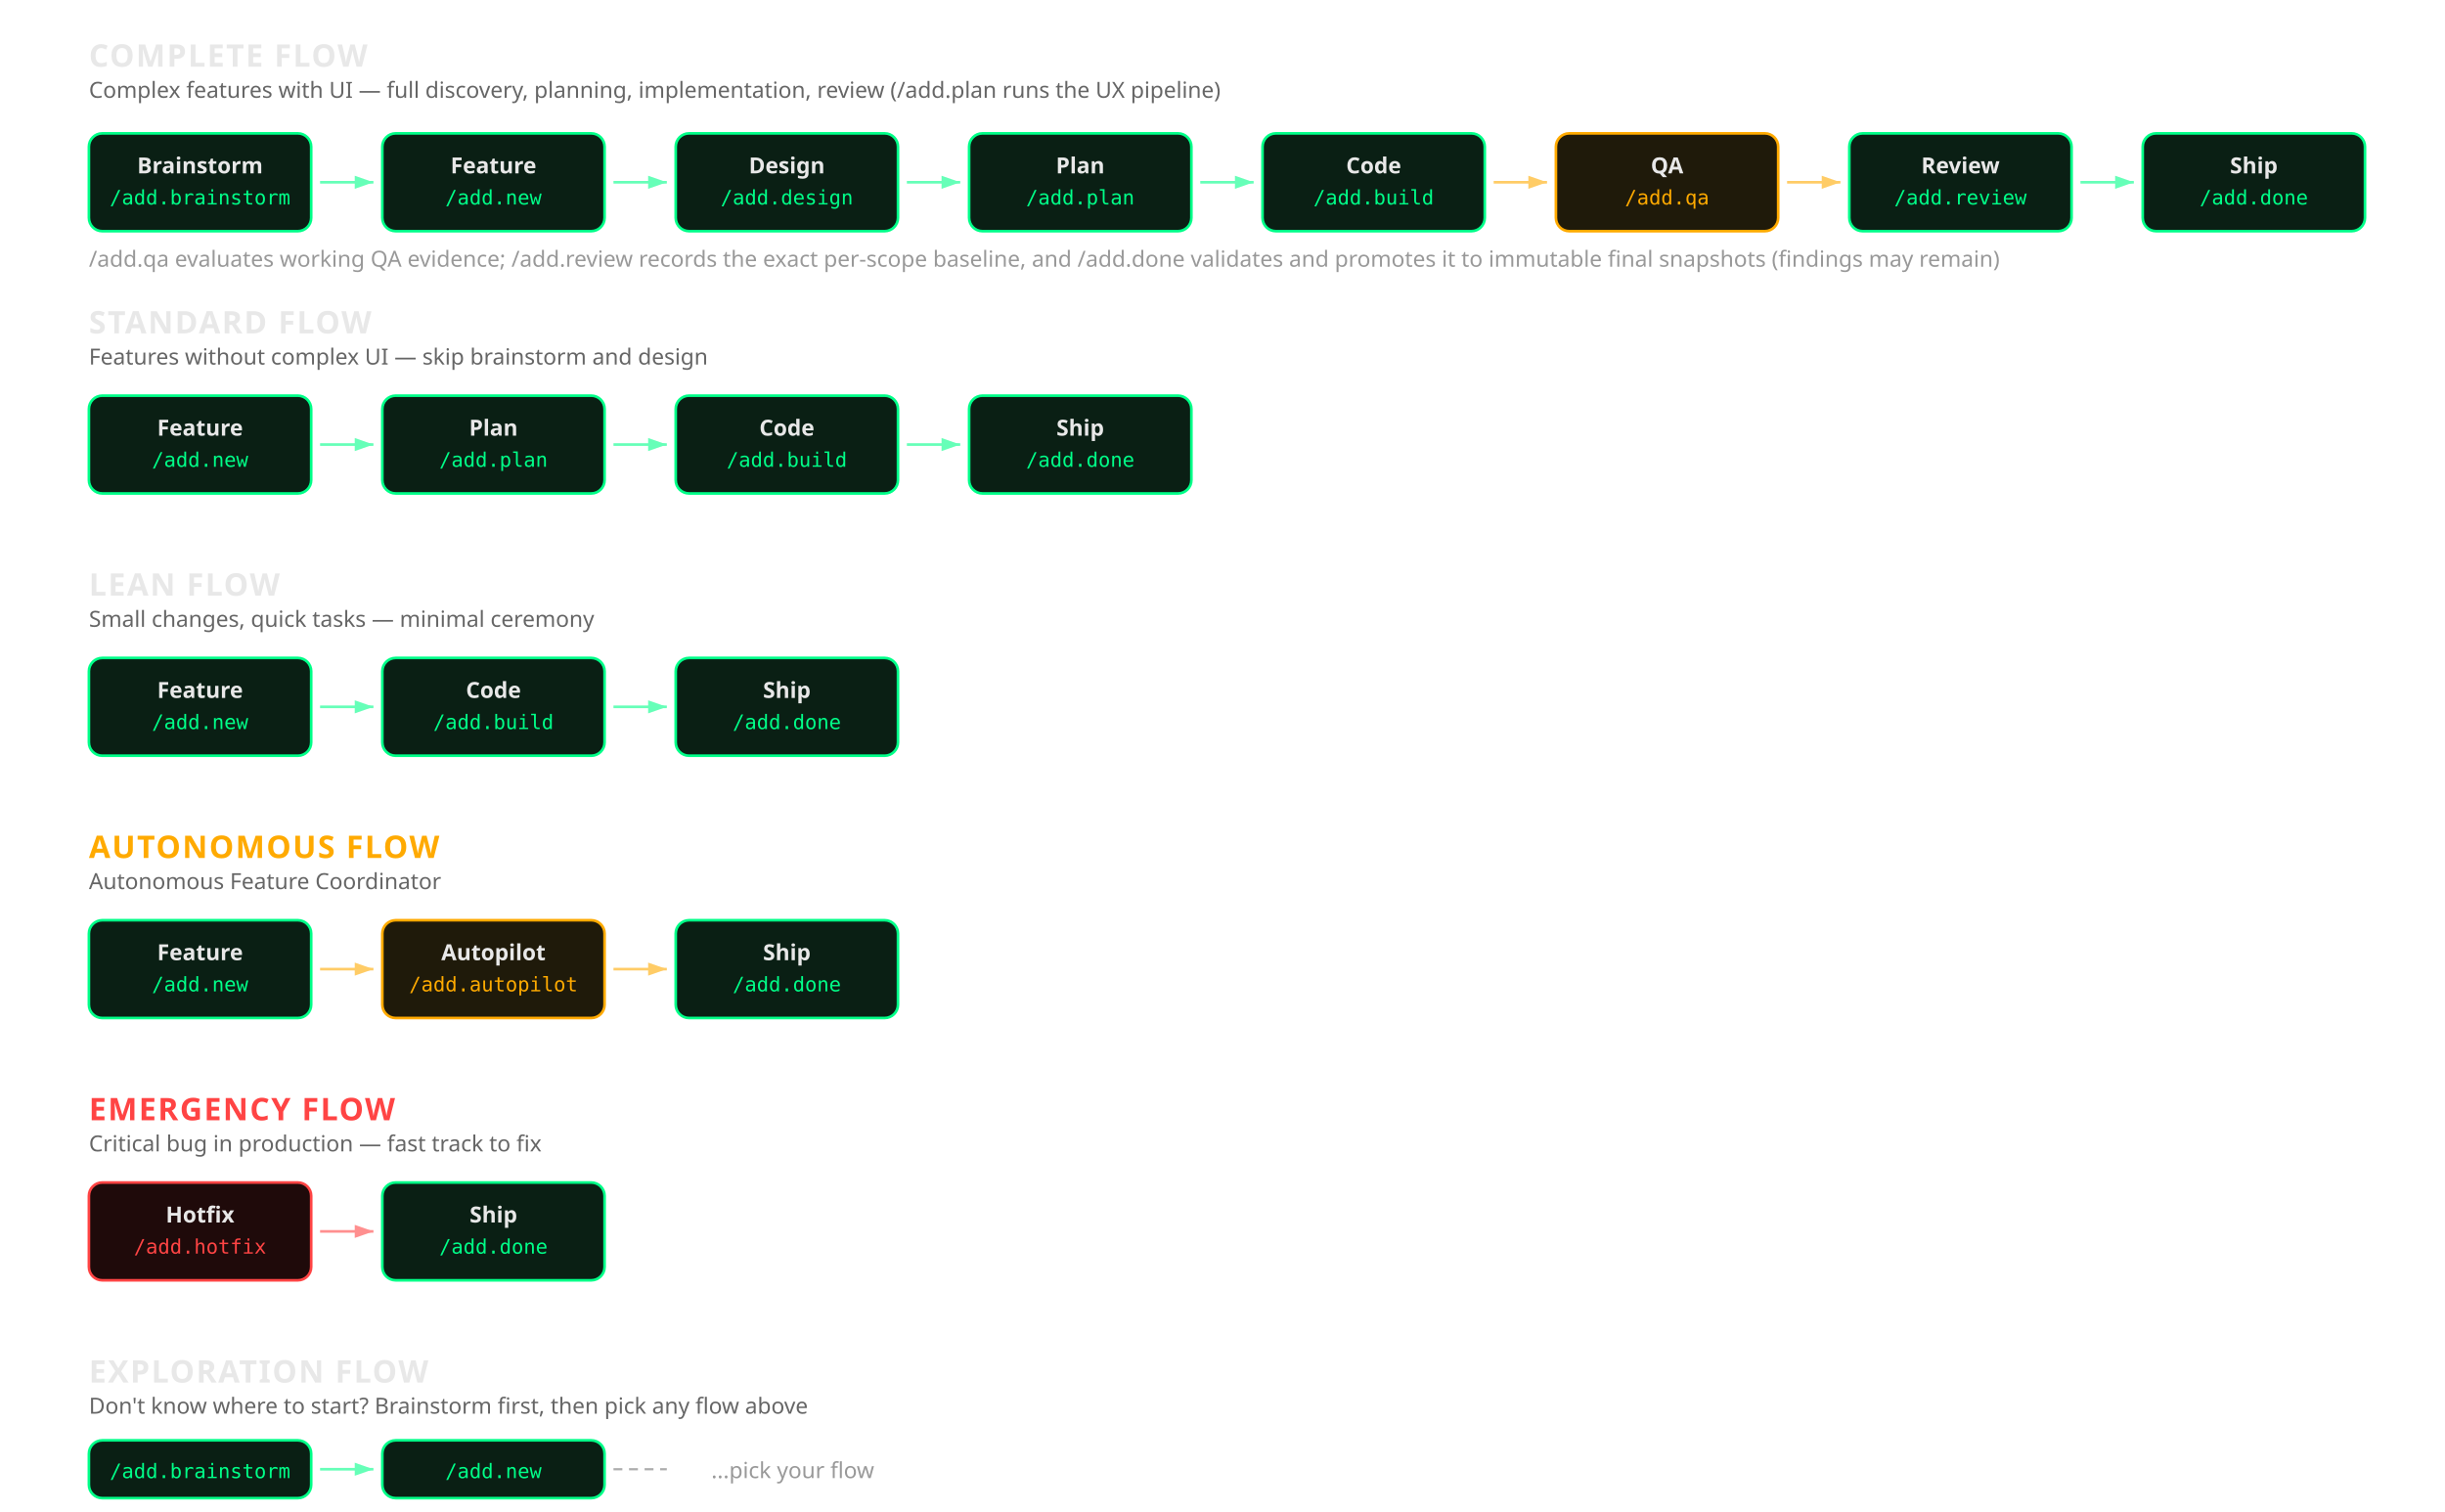
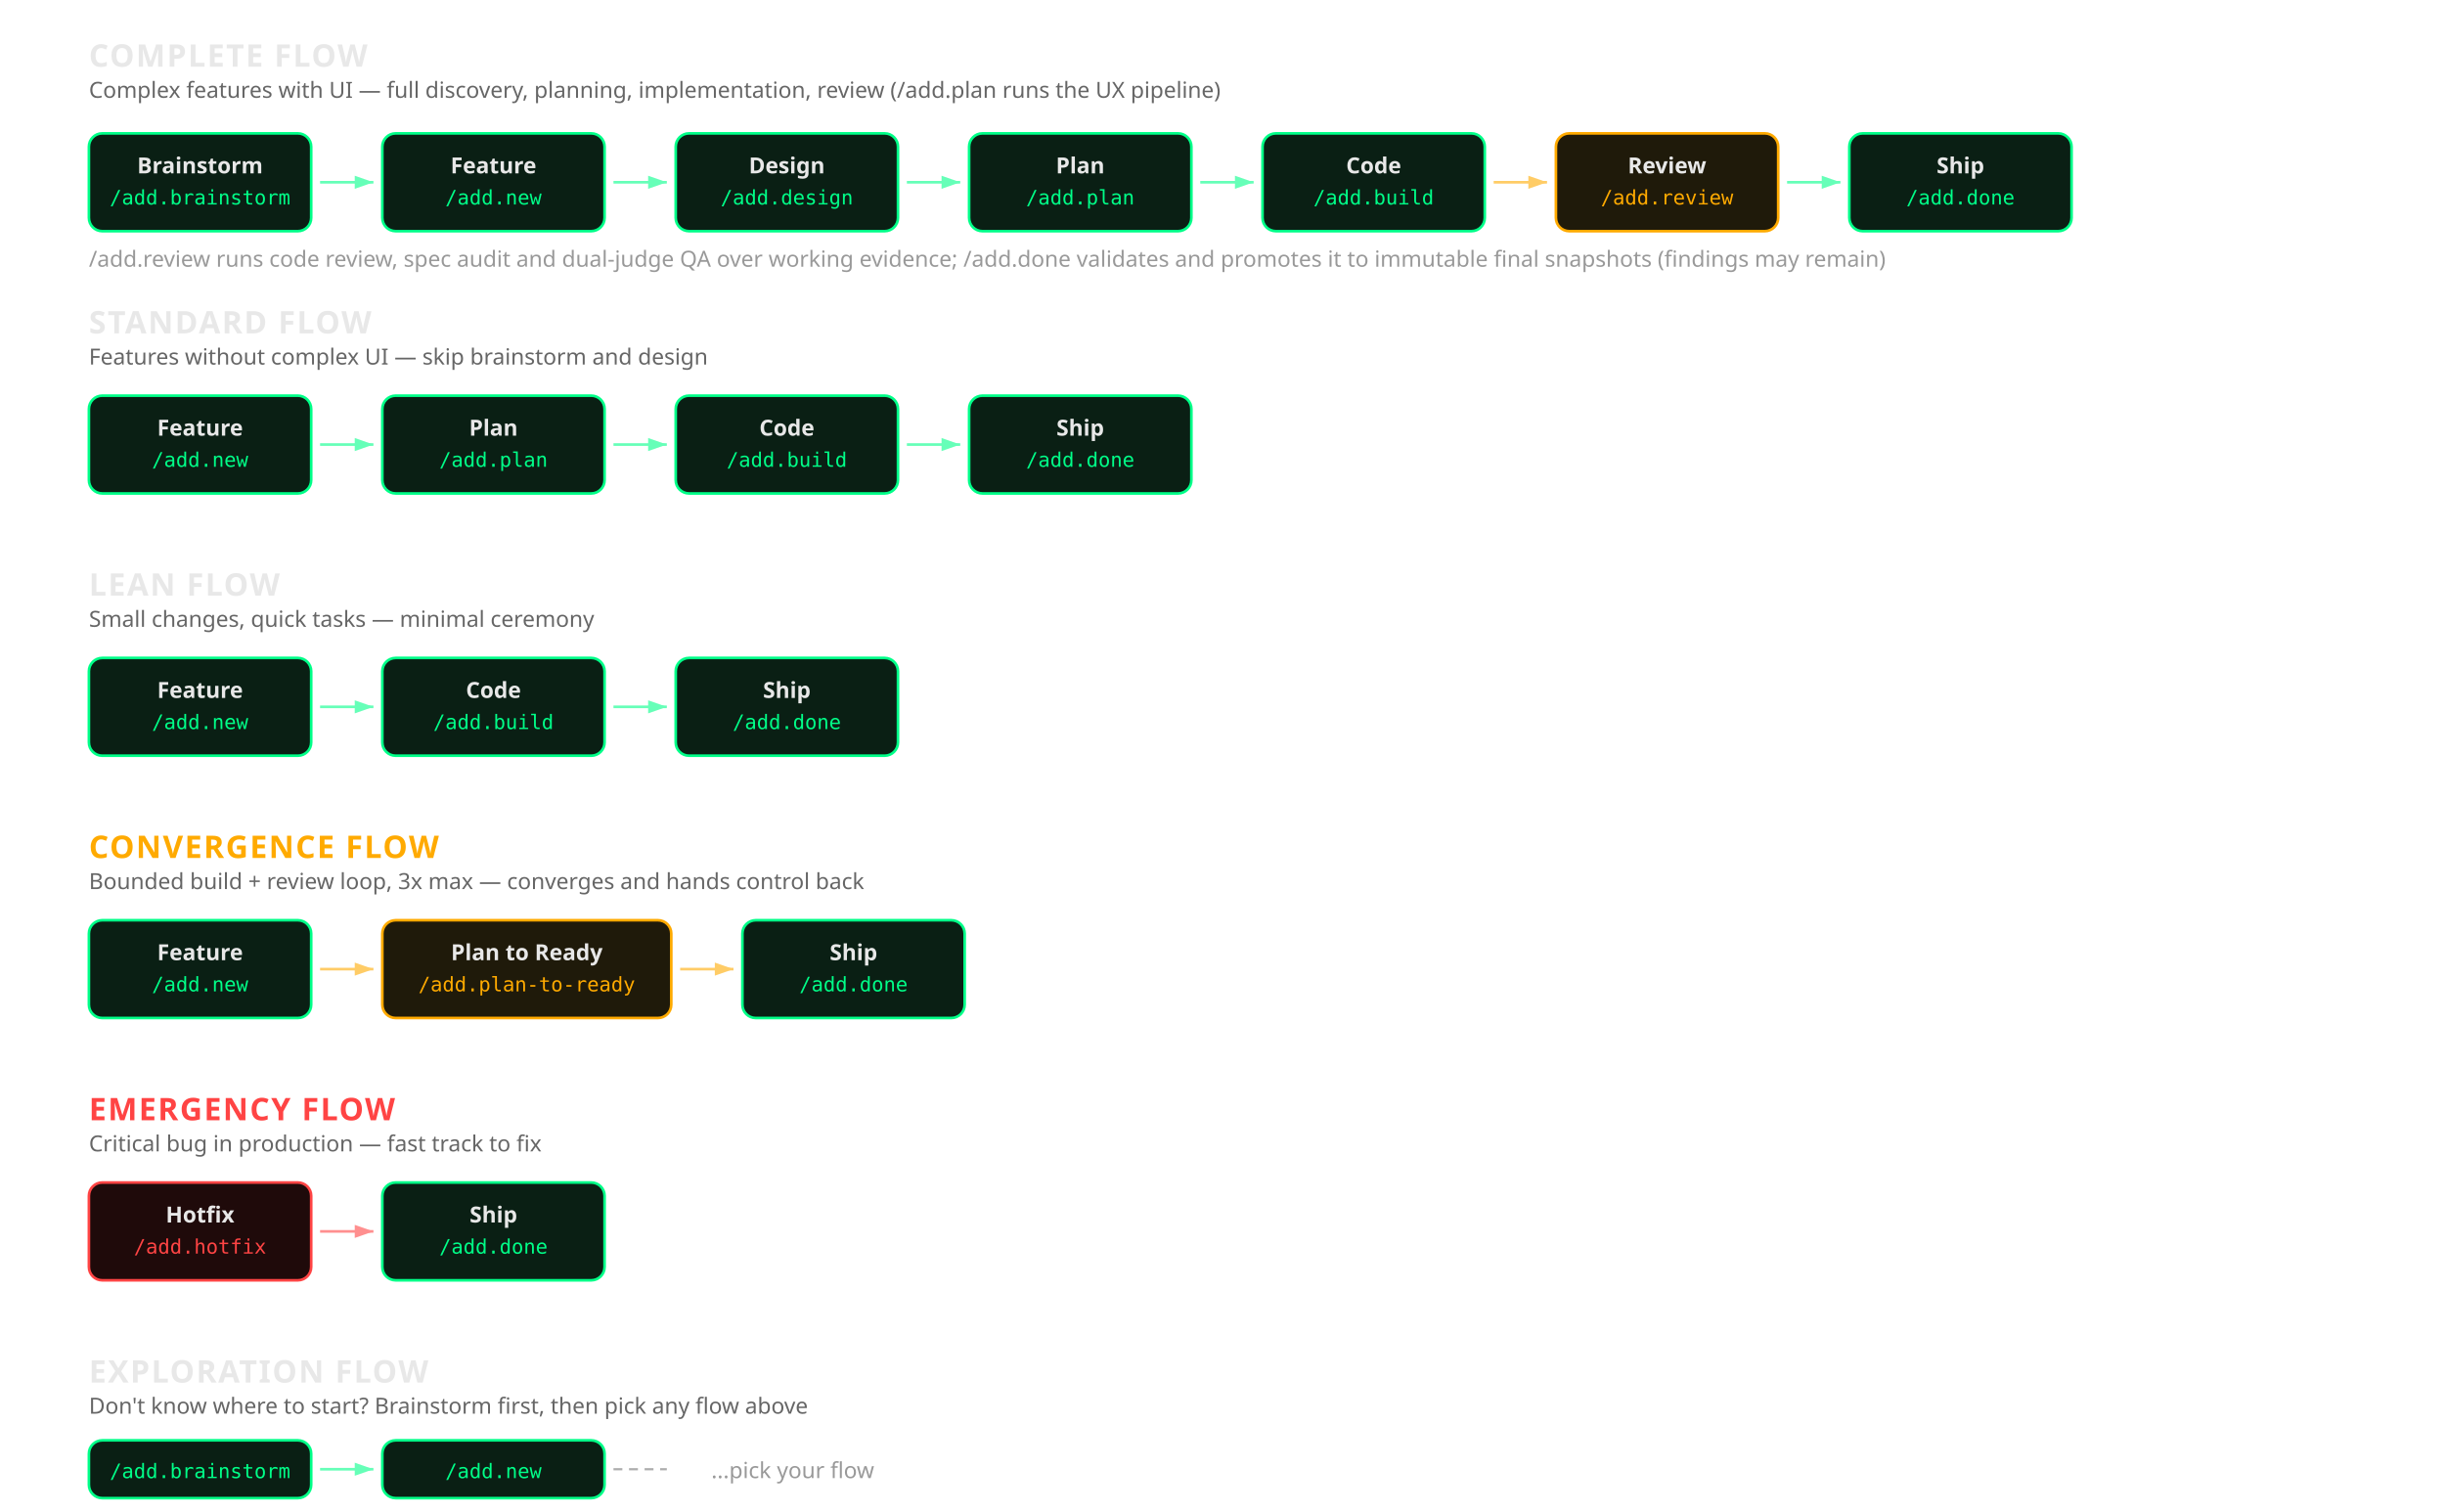
<svg xmlns="http://www.w3.org/2000/svg" viewBox="0 0 1100 680" fill="none">
  <style>
    .title { fill: #e8e8e8; font-family: 'Syne', sans-serif; font-size: 11px; font-weight: 700; }
    .cmd { fill: #00ff88; font-family: 'JetBrains Mono', monospace; font-size: 9px; }
    .desc { fill: #666; font-family: 'Outfit', sans-serif; font-size: 9px; }
    .node { fill: #111; stroke: #222; stroke-width: 1.2; }
    .node-on { fill: #0a1f14; stroke: #00ff88; stroke-width: 1.2; }
    .node-warn { fill: #1f1a0a; stroke: #ffaa00; stroke-width: 1.2; }
    .node-err { fill: #1f0a0a; stroke: #ff4444; stroke-width: 1.2; }
    .ntxt { fill: #e8e8e8; font-family: 'Syne', sans-serif; font-size: 10px; font-weight: 600; }
    .arrow { stroke: #00ff88; stroke-width: 1.2; fill: none; marker-end: url(#ag); opacity: 0.6; }
    .arrow-w { stroke: #ffaa00; stroke-width: 1.2; fill: none; marker-end: url(#aw); opacity: 0.6; }
    .arrow-e { stroke: #ff4444; stroke-width: 1.2; fill: none; marker-end: url(#ae); opacity: 0.6; }
    .arrow-dim { stroke: #333; stroke-width: 1; fill: none; stroke-dasharray: 4 3; opacity: 0.4; }
    .label { fill: #e8e8e8; font-family: 'Syne', sans-serif; font-size: 14px; font-weight: 800; letter-spacing: 0.05em; }
    .sublabel { fill: #666; font-family: 'Outfit', sans-serif; font-size: 10px; }
    .badge { fill: #00ff88; font-family: 'JetBrains Mono', monospace; font-size: 8px; font-weight: 600; }
    .badge-bg { fill: #0a1f14; stroke: #00ff88; stroke-width: 0.8; rx: 4; }
  </style>
  <defs>
    <marker id="ag" viewBox="0 0 10 7" refX="10" refY="3.5" markerWidth="7" markerHeight="5" orient="auto">
      <polygon points="0 0,10 3.5,0 7" fill="#00ff88" />
    </marker>
    <marker id="aw" viewBox="0 0 10 7" refX="10" refY="3.5" markerWidth="7" markerHeight="5" orient="auto">
      <polygon points="0 0,10 3.5,0 7" fill="#ffaa00" />
    </marker>
    <marker id="ae" viewBox="0 0 10 7" refX="10" refY="3.5" markerWidth="7" markerHeight="5" orient="auto">
      <polygon points="0 0,10 3.5,0 7" fill="#ff4444" />
    </marker>
  </defs>
  <text x="40" y="30" class="label">COMPLETE FLOW</text>
  <text x="40" y="44" class="sublabel">Complex features with UI — full discovery, planning, implementation, review (/add.plan runs the UX pipeline)</text>
  <g transform="translate(40, 60)">
    <rect x="0" y="0" width="100" height="44" rx="6" class="node-on" />
    <text x="50" y="18" text-anchor="middle" class="ntxt">Brainstorm</text>
    <text x="50" y="32" text-anchor="middle" class="cmd">/add.brainstorm</text>
  </g>
  <line x1="144" y1="82" x2="168" y2="82" class="arrow" />
  <g transform="translate(172, 60)">
    <rect x="0" y="0" width="100" height="44" rx="6" class="node-on" />
    <text x="50" y="18" text-anchor="middle" class="ntxt">Feature</text>
    <text x="50" y="32" text-anchor="middle" class="cmd">/add.new</text>
  </g>
  <line x1="276" y1="82" x2="300" y2="82" class="arrow" />
  <g transform="translate(304, 60)">
    <rect x="0" y="0" width="100" height="44" rx="6" class="node-on" />
    <text x="50" y="18" text-anchor="middle" class="ntxt">Design</text>
    <text x="50" y="32" text-anchor="middle" class="cmd">/add.design</text>
  </g>
  <line x1="408" y1="82" x2="432" y2="82" class="arrow" />
  <g transform="translate(436, 60)">
    <rect x="0" y="0" width="100" height="44" rx="6" class="node-on" />
    <text x="50" y="18" text-anchor="middle" class="ntxt">Plan</text>
    <text x="50" y="32" text-anchor="middle" class="cmd">/add.plan</text>
  </g>
  <line x1="540" y1="82" x2="564" y2="82" class="arrow" />
  <g transform="translate(568, 60)">
    <rect x="0" y="0" width="100" height="44" rx="6" class="node-on" />
    <text x="50" y="18" text-anchor="middle" class="ntxt">Code</text>
    <text x="50" y="32" text-anchor="middle" class="cmd">/add.build</text>
  </g>
  <line x1="672" y1="82" x2="696" y2="82" class="arrow-w" />
  <g transform="translate(700, 60)">
    <rect x="0" y="0" width="100" height="44" rx="6" class="node-warn" />
-     <text x="50" y="18" text-anchor="middle" class="ntxt">QA</text>
-     <text x="50" y="32" text-anchor="middle" class="cmd" style="fill:#ffaa00">/add.qa</text>
+     <text x="50" y="18" text-anchor="middle" class="ntxt">Review</text>
+     <text x="50" y="32" text-anchor="middle" class="cmd" style="fill:#ffaa00">/add.review</text>
  </g>
-   <line x1="804" y1="82" x2="828" y2="82" class="arrow-w" />
+   <line x1="804" y1="82" x2="828" y2="82" class="arrow" />
  <g transform="translate(832, 60)">
-     <rect x="0" y="0" width="100" height="44" rx="6" class="node-on" />
-     <text x="50" y="18" text-anchor="middle" class="ntxt">Review</text>
-     <text x="50" y="32" text-anchor="middle" class="cmd">/add.review</text>
-   </g>
-   <line x1="936" y1="82" x2="960" y2="82" class="arrow" />
-   <g transform="translate(964, 60)">
    <rect x="0" y="0" width="100" height="44" rx="6" class="node-on" />
    <text x="50" y="18" text-anchor="middle" class="ntxt">Ship</text>
    <text x="50" y="32" text-anchor="middle" class="cmd">/add.done</text>
  </g>
-   <text x="40" y="120" class="sublabel" style="fill:#999">/add.qa evaluates working QA evidence; /add.review records the exact per-scope baseline, and /add.done validates and promotes it to immutable final snapshots (findings may remain)</text>
+   <text x="40" y="120" class="sublabel" style="fill:#999">/add.review runs code review, spec audit and dual-judge QA over working evidence; /add.done validates and promotes it to immutable final snapshots (findings may remain)</text>
  <text x="40" y="150" class="label">STANDARD FLOW</text>
  <text x="40" y="164" class="sublabel">Features without complex UI — skip brainstorm and design</text>
  <g transform="translate(40, 178)">
    <rect x="0" y="0" width="100" height="44" rx="6" class="node-on" />
    <text x="50" y="18" text-anchor="middle" class="ntxt">Feature</text>
    <text x="50" y="32" text-anchor="middle" class="cmd">/add.new</text>
  </g>
  <line x1="144" y1="200" x2="168" y2="200" class="arrow" />
  <g transform="translate(172, 178)">
    <rect x="0" y="0" width="100" height="44" rx="6" class="node-on" />
    <text x="50" y="18" text-anchor="middle" class="ntxt">Plan</text>
    <text x="50" y="32" text-anchor="middle" class="cmd">/add.plan</text>
  </g>
  <line x1="276" y1="200" x2="300" y2="200" class="arrow" />
  <g transform="translate(304, 178)">
    <rect x="0" y="0" width="100" height="44" rx="6" class="node-on" />
    <text x="50" y="18" text-anchor="middle" class="ntxt">Code</text>
    <text x="50" y="32" text-anchor="middle" class="cmd">/add.build</text>
  </g>
  <line x1="408" y1="200" x2="432" y2="200" class="arrow" />
  <g transform="translate(436, 178)">
    <rect x="0" y="0" width="100" height="44" rx="6" class="node-on" />
    <text x="50" y="18" text-anchor="middle" class="ntxt">Ship</text>
    <text x="50" y="32" text-anchor="middle" class="cmd">/add.done</text>
  </g>
  <text x="40" y="268" class="label">LEAN FLOW</text>
  <text x="40" y="282" class="sublabel">Small changes, quick tasks — minimal ceremony</text>
  <g transform="translate(40, 296)">
    <rect x="0" y="0" width="100" height="44" rx="6" class="node-on" />
    <text x="50" y="18" text-anchor="middle" class="ntxt">Feature</text>
    <text x="50" y="32" text-anchor="middle" class="cmd">/add.new</text>
  </g>
  <line x1="144" y1="318" x2="168" y2="318" class="arrow" />
  <g transform="translate(172, 296)">
    <rect x="0" y="0" width="100" height="44" rx="6" class="node-on" />
    <text x="50" y="18" text-anchor="middle" class="ntxt">Code</text>
    <text x="50" y="32" text-anchor="middle" class="cmd">/add.build</text>
  </g>
  <line x1="276" y1="318" x2="300" y2="318" class="arrow" />
  <g transform="translate(304, 296)">
    <rect x="0" y="0" width="100" height="44" rx="6" class="node-on" />
    <text x="50" y="18" text-anchor="middle" class="ntxt">Ship</text>
    <text x="50" y="32" text-anchor="middle" class="cmd">/add.done</text>
  </g>
-   <text x="40" y="386" class="label" style="fill:#ffaa00">AUTONOMOUS FLOW</text>
-   <text x="40" y="400" class="sublabel">Autonomous Feature Coordinator</text>
+   <text x="40" y="386" class="label" style="fill:#ffaa00">CONVERGENCE FLOW</text>
+   <text x="40" y="400" class="sublabel">Bounded build + review loop, 3x max — converges and hands control back</text>
  <g transform="translate(40, 414)">
    <rect x="0" y="0" width="100" height="44" rx="6" class="node-on" />
    <text x="50" y="18" text-anchor="middle" class="ntxt">Feature</text>
    <text x="50" y="32" text-anchor="middle" class="cmd">/add.new</text>
  </g>
  <line x1="144" y1="436" x2="168" y2="436" class="arrow-w" />
  <g transform="translate(172, 414)">
-     <rect x="0" y="0" width="100" height="44" rx="6" class="node-warn" />
-     <text x="50" y="18" text-anchor="middle" class="ntxt">Autopilot</text>
-     <text x="50" y="32" text-anchor="middle" class="cmd" style="fill:#ffaa00">/add.autopilot</text>
+     <rect x="0" y="0" width="130" height="44" rx="6" class="node-warn" />
+     <text x="65" y="18" text-anchor="middle" class="ntxt">Plan to Ready</text>
+     <text x="65" y="32" text-anchor="middle" class="cmd" style="fill:#ffaa00">/add.plan-to-ready</text>
  </g>
-   <line x1="276" y1="436" x2="300" y2="436" class="arrow-w" />
-   <g transform="translate(304, 414)">
+   <line x1="306" y1="436" x2="330" y2="436" class="arrow-w" />
+   <g transform="translate(334, 414)">
    <rect x="0" y="0" width="100" height="44" rx="6" class="node-on" />
    <text x="50" y="18" text-anchor="middle" class="ntxt">Ship</text>
    <text x="50" y="32" text-anchor="middle" class="cmd">/add.done</text>
  </g>
  <text x="40" y="504" class="label" style="fill:#ff4444">EMERGENCY FLOW</text>
  <text x="40" y="518" class="sublabel">Critical bug in production — fast track to fix</text>
  <g transform="translate(40, 532)">
    <rect x="0" y="0" width="100" height="44" rx="6" class="node-err" />
    <text x="50" y="18" text-anchor="middle" class="ntxt">Hotfix</text>
    <text x="50" y="32" text-anchor="middle" class="cmd" style="fill:#ff4444">/add.hotfix</text>
  </g>
  <line x1="144" y1="554" x2="168" y2="554" class="arrow-e" />
  <g transform="translate(172, 532)">
    <rect x="0" y="0" width="100" height="44" rx="6" class="node-on" />
    <text x="50" y="18" text-anchor="middle" class="ntxt">Ship</text>
    <text x="50" y="32" text-anchor="middle" class="cmd">/add.done</text>
  </g>
  <text x="40" y="622" class="label">EXPLORATION FLOW</text>
  <text x="40" y="636" class="sublabel">Don't know where to start? Brainstorm first, then pick any flow above</text>
  <g transform="translate(40, 648)">
    <rect x="0" y="0" width="100" height="26" rx="6" class="node-on" />
    <text x="50" y="17" text-anchor="middle" class="cmd">/add.brainstorm</text>
  </g>
  <line x1="144" y1="661" x2="168" y2="661" class="arrow" />
  <g transform="translate(172, 648)">
    <rect x="0" y="0" width="100" height="26" rx="6" class="node-on" />
    <text x="50" y="17" text-anchor="middle" class="cmd">/add.new</text>
  </g>
  <line x1="276" y1="661" x2="300" y2="661" class="arrow-dim" />
  <text x="320" y="665" class="sublabel" style="fill:#999">...pick your flow</text>
</svg>
